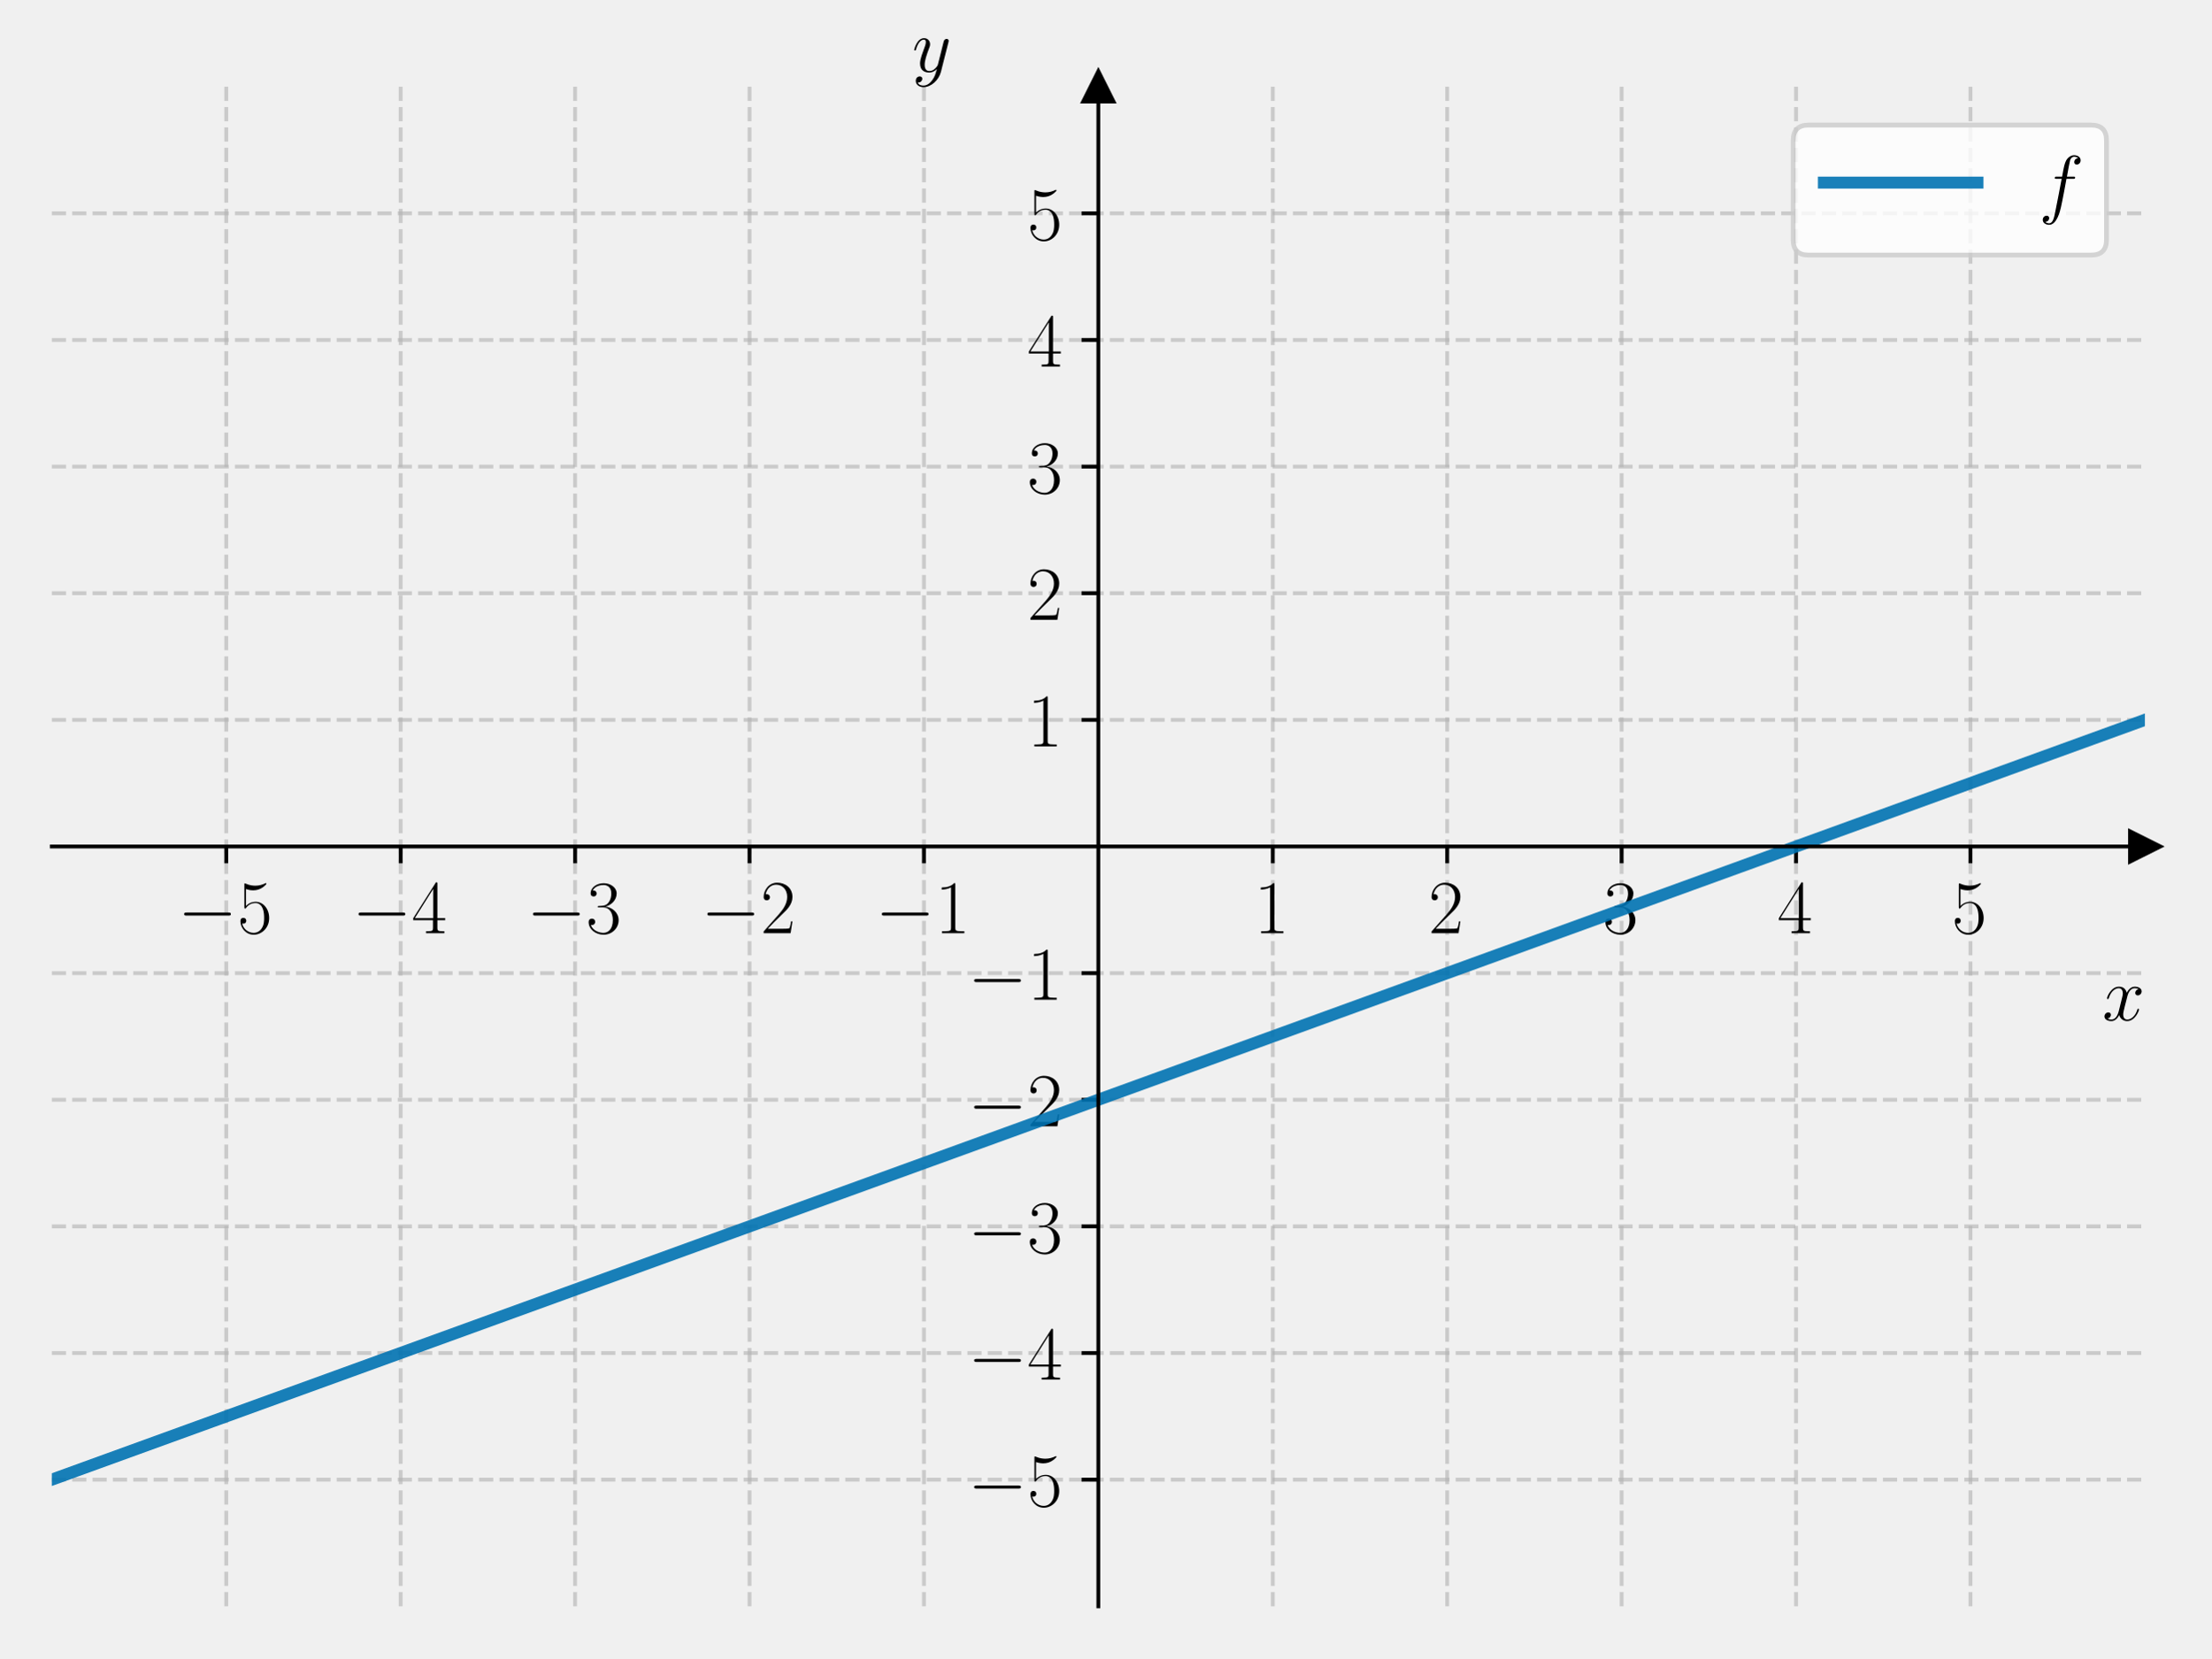
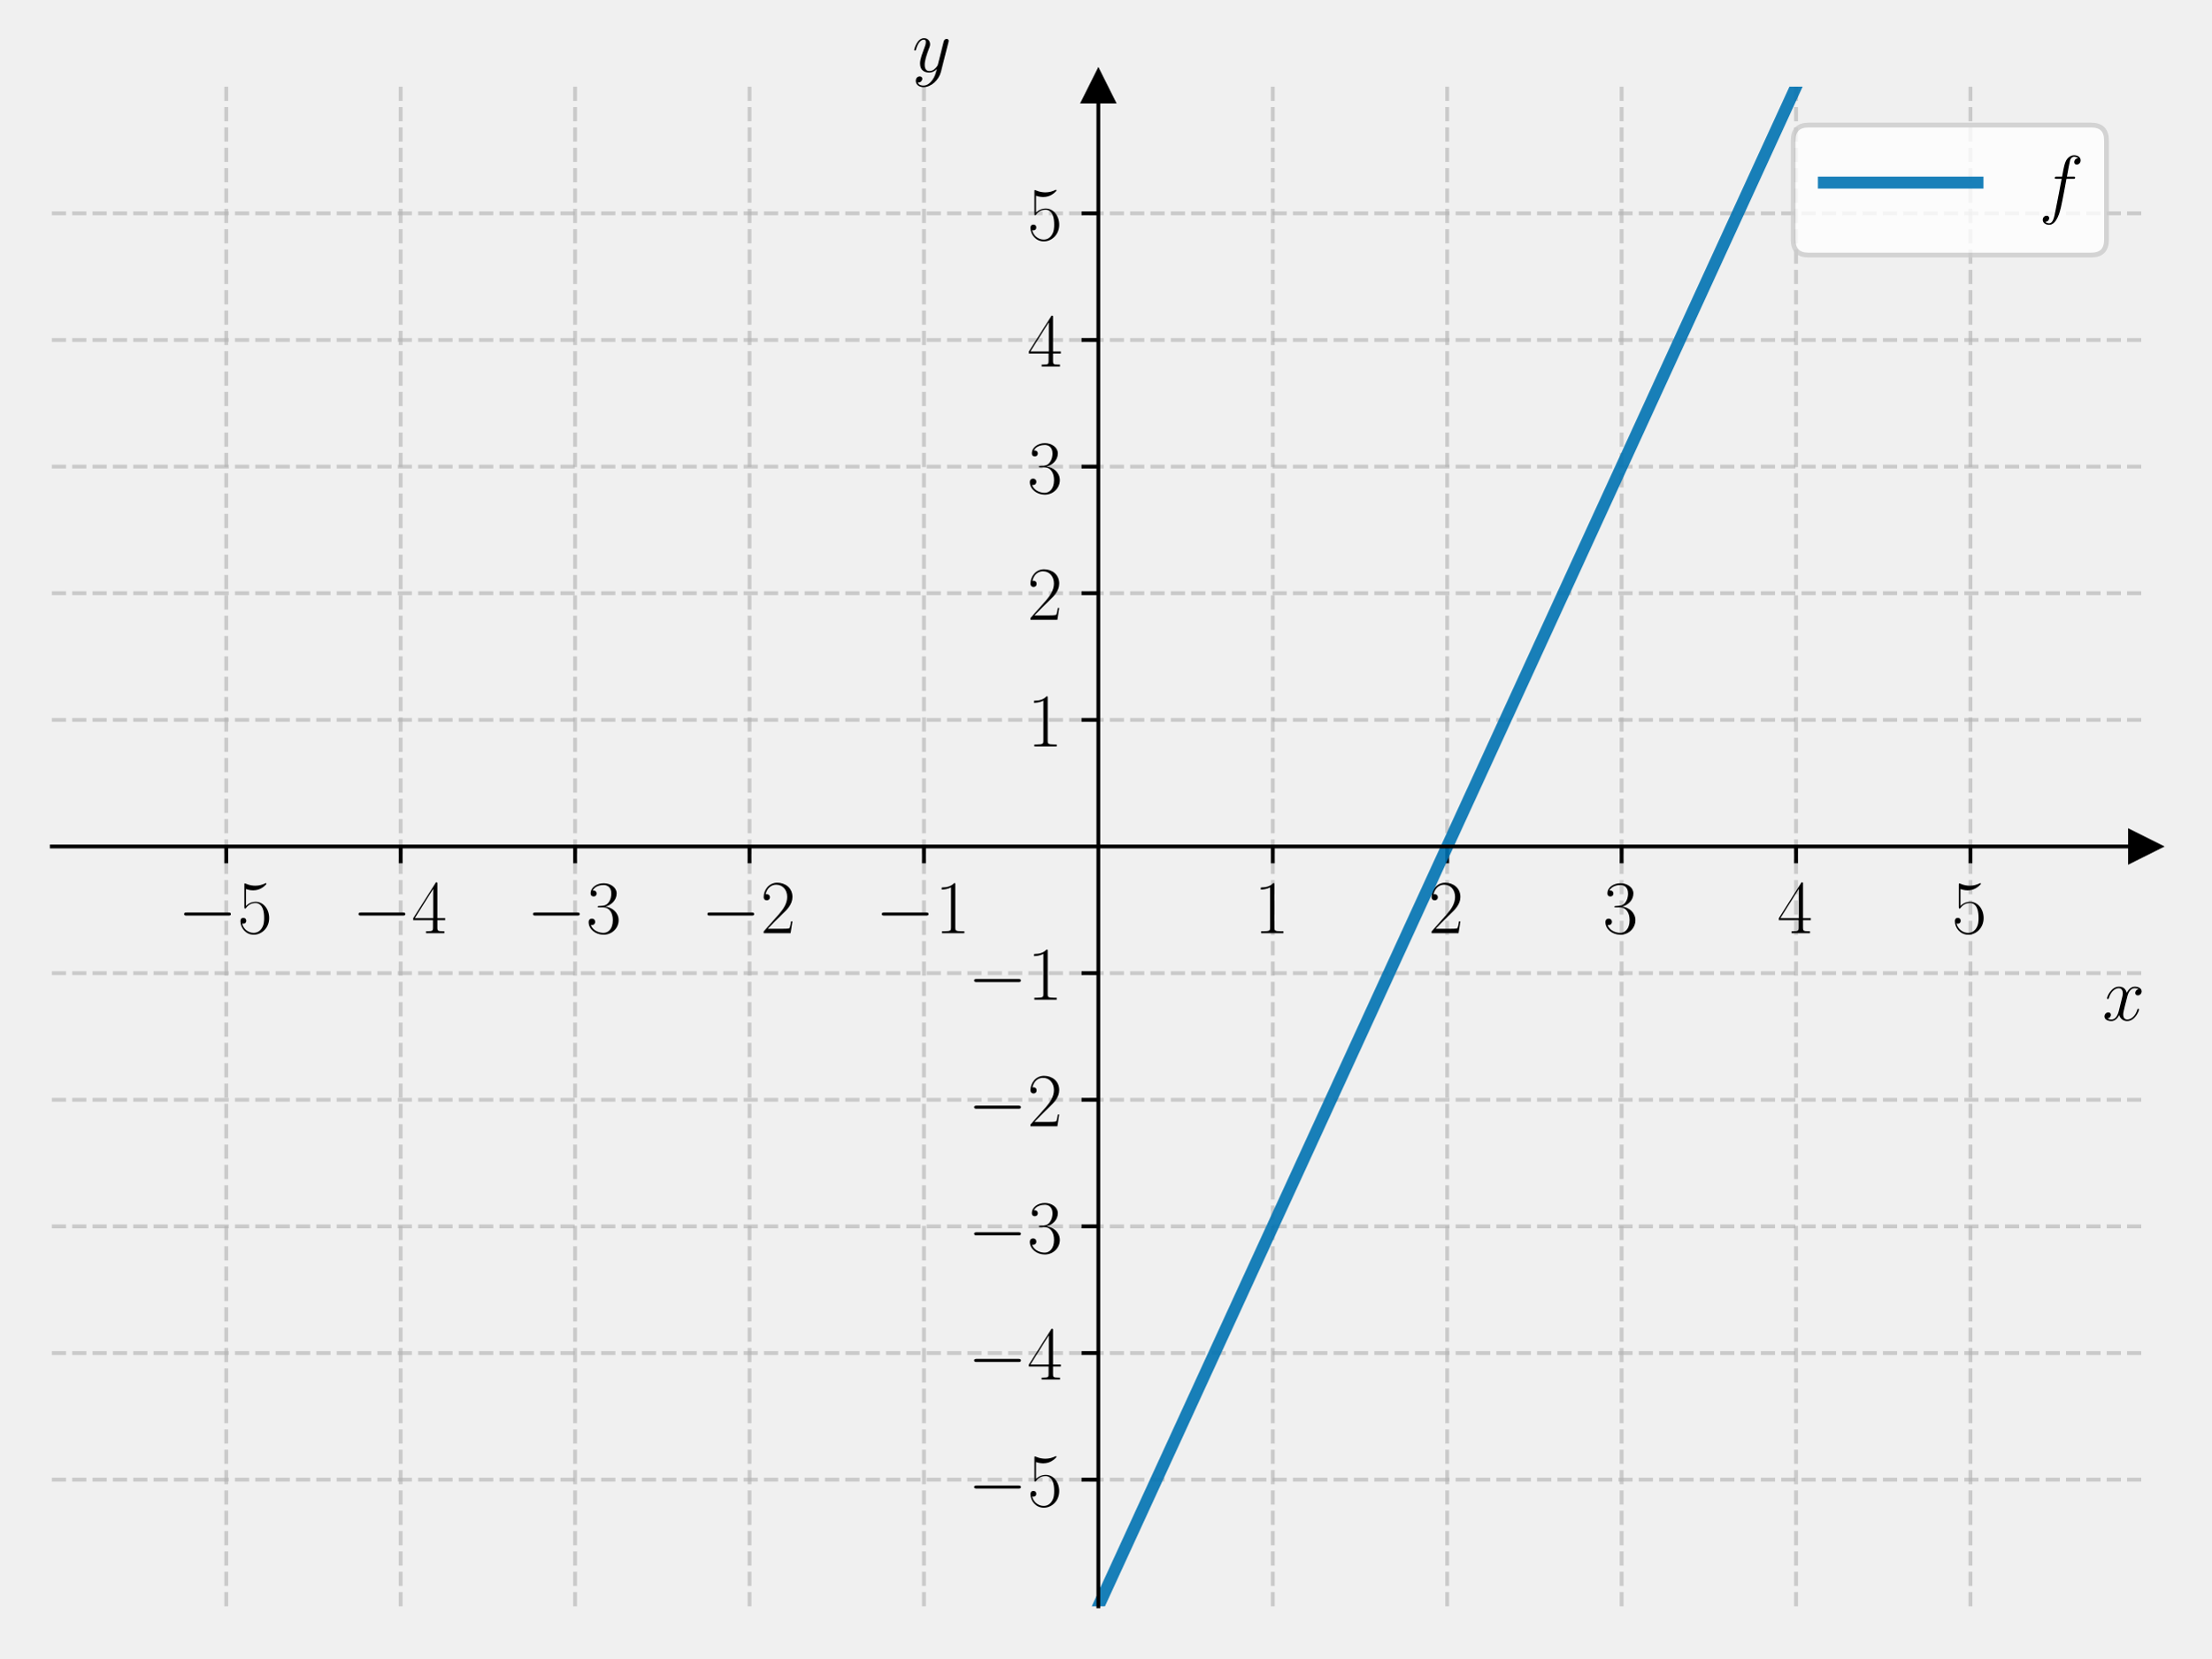
<svg xmlns="http://www.w3.org/2000/svg" xmlns:xlink="http://www.w3.org/1999/xlink" width="460.8pt" height="345.6pt" viewBox="0 0 460.8 345.6" version="1.1">
  <defs>
    <style type="text/css">*{stroke-linejoin: round; stroke-linecap: butt}</style>
  </defs>
  <g id="figure_1">
    <g id="patch_1">
      <path d="M 0 345.6  L 460.8 345.6  L 460.8 0  L 0 0  L 0 345.6  z " style="fill: none" />
    </g>
    <g id="axes_1">
      <g id="patch_2">
        <path d="M 10.8 334.8  L 447 334.8  L 447 18.065  L 10.8 18.065  L 10.8 334.8  z " style="fill: none" />
      </g>
      <g id="matplotlib.axis_1">
        <g id="xtick_1">
          <g id="line2d_1">
-             <path d="M 47.15 334.8  L 47.15 18.065  " clip-path="url(#pdb8a4cb806)" style="fill: none; stroke-dasharray: 2.96,1.28; stroke-dashoffset: 0; stroke: #b0b0b0; stroke-opacity: 0.6; stroke-width: 0.8" />
+             <path d="M 47.15 334.8  L 47.15 18.065  " clip-path="url(#pf5b45773c3)" style="fill: none; stroke-dasharray: 2.96,1.28; stroke-dashoffset: 0; stroke: #b0b0b0; stroke-opacity: 0.6; stroke-width: 0.8" />
          </g>
          <g id="line2d_2">
            <defs>
-               <path id="me871920479" d="M 0 0  L 0 3.5  " style="stroke: #000000; stroke-width: 0.8" />
+               <path id="m335a15e3e9" d="M 0 0  L 0 3.5  " style="stroke: #000000; stroke-width: 0.8" />
            </defs>
            <g>
-               <use xlink:href="#me871920479" x="47.15" y="176.432" style="stroke: #000000; stroke-width: 0.8" />
+               <use xlink:href="#m335a15e3e9" x="47.15" y="176.432" style="stroke: #000000; stroke-width: 0.8" />
            </g>
          </g>
          <g id="text_1">
            <g transform="translate(37.04901 194.5019) scale(0.16 -0.16)">
              <defs>
                <path id="CMSY10-0" d="M 4218 1472  C 4326 1472 4442 1472 4442 1600  C 4442 1728 4326 1728 4218 1728  L 755 1728  C 646 1728 531 1728 531 1600  C 531 1472 646 1472 755 1472  L 4218 1472  z " transform="scale(0.015625)" />
                <path id="CMR17-35" d="M 730 3692  C 794 3666 1056 3584 1325 3584  C 1920 3584 2246 3911 2432 4100  C 2432 4157 2432 4192 2394 4192  C 2387 4192 2374 4192 2323 4163  C 2099 4058 1837 3973 1517 3973  C 1325 3973 1037 3999 723 4139  C 653 4171 640 4171 634 4171  C 602 4171 595 4164 595 4037  L 595 2203  C 595 2089 595 2057 659 2057  C 691 2057 704 2070 736 2114  C 941 2401 1222 2522 1542 2522  C 1766 2522 2246 2382 2246 1289  C 2246 1085 2246 715 2054 421  C 1894 159 1645 25 1370 25  C 947 25 518 320 403 814  C 429 807 480 795 506 795  C 589 795 749 840 749 1038  C 749 1210 627 1280 506 1280  C 358 1280 262 1190 262 1011  C 262 454 704 -128 1382 -128  C 2042 -128 2669 440 2669 1264  C 2669 2030 2170 2624 1549 2624  C 1222 2624 947 2503 730 2274  L 730 3692  z " transform="scale(0.015625)" />
              </defs>
              <use xlink:href="#CMSY10-0" transform="scale(0.996264)" />
              <use xlink:href="#CMR17-35" transform="translate(77.48747 0) scale(0.996264)" />
            </g>
          </g>
        </g>
        <g id="xtick_2">
          <g id="line2d_3">
-             <path d="M 83.5 334.8  L 83.5 18.065  " clip-path="url(#pdb8a4cb806)" style="fill: none; stroke-dasharray: 2.96,1.28; stroke-dashoffset: 0; stroke: #b0b0b0; stroke-opacity: 0.6; stroke-width: 0.8" />
+             <path d="M 83.5 334.8  L 83.5 18.065  " clip-path="url(#pf5b45773c3)" style="fill: none; stroke-dasharray: 2.96,1.28; stroke-dashoffset: 0; stroke: #b0b0b0; stroke-opacity: 0.6; stroke-width: 0.8" />
          </g>
          <g id="line2d_4">
            <g>
-               <use xlink:href="#me871920479" x="83.5" y="176.432" style="stroke: #000000; stroke-width: 0.8" />
+               <use xlink:href="#m335a15e3e9" x="83.5" y="176.432" style="stroke: #000000; stroke-width: 0.8" />
            </g>
          </g>
          <g id="text_2">
            <g transform="translate(73.39901 194.5019) scale(0.16 -0.16)">
              <defs>
                <path id="CMR17-34" d="M 2150 4122  C 2150 4256 2144 4256 2029 4256  L 128 1254  L 128 1088  L 1779 1088  L 1779 457  C 1779 224 1766 160 1318 160  L 1197 160  L 1197 0  C 1402 0 1747 0 1965 0  C 2182 0 2528 0 2733 0  L 2733 160  L 2611 160  C 2163 160 2150 224 2150 457  L 2150 1088  L 2803 1088  L 2803 1254  L 2150 1254  L 2150 4122  z M 1798 3703  L 1798 1254  L 256 1254  L 1798 3703  z " transform="scale(0.015625)" />
              </defs>
              <use xlink:href="#CMSY10-0" transform="scale(0.996264)" />
              <use xlink:href="#CMR17-34" transform="translate(77.48747 0) scale(0.996264)" />
            </g>
          </g>
        </g>
        <g id="xtick_3">
          <g id="line2d_5">
-             <path d="M 119.85 334.8  L 119.85 18.065  " clip-path="url(#pdb8a4cb806)" style="fill: none; stroke-dasharray: 2.96,1.28; stroke-dashoffset: 0; stroke: #b0b0b0; stroke-opacity: 0.6; stroke-width: 0.8" />
+             <path d="M 119.85 334.8  L 119.85 18.065  " clip-path="url(#pf5b45773c3)" style="fill: none; stroke-dasharray: 2.96,1.28; stroke-dashoffset: 0; stroke: #b0b0b0; stroke-opacity: 0.6; stroke-width: 0.8" />
          </g>
          <g id="line2d_6">
            <g>
-               <use xlink:href="#me871920479" x="119.85" y="176.432" style="stroke: #000000; stroke-width: 0.8" />
+               <use xlink:href="#m335a15e3e9" x="119.85" y="176.432" style="stroke: #000000; stroke-width: 0.8" />
            </g>
          </g>
          <g id="text_3">
            <g transform="translate(109.749 194.5019) scale(0.16 -0.16)">
              <defs>
                <path id="CMR17-33" d="M 1414 2157  C 1984 2157 2234 1662 2234 1090  C 2234 320 1824 25 1453 25  C 1114 25 563 194 390 693  C 422 680 454 680 486 680  C 640 680 755 782 755 948  C 755 1133 614 1216 486 1216  C 378 1216 211 1165 211 926  C 211 335 787 -128 1466 -128  C 2176 -128 2720 430 2720 1085  C 2720 1707 2208 2157 1600 2227  C 2086 2328 2554 2756 2554 3329  C 2554 3820 2048 4179 1472 4179  C 890 4179 378 3829 378 3329  C 378 3110 544 3072 627 3072  C 762 3072 877 3155 877 3321  C 877 3486 762 3569 627 3569  C 602 3569 570 3569 544 3557  C 730 3959 1235 4032 1459 4032  C 1683 4032 2106 3925 2106 3320  C 2106 3143 2080 2828 1862 2550  C 1670 2304 1453 2304 1242 2284  C 1210 2284 1062 2269 1037 2269  C 992 2263 966 2257 966 2208  C 966 2163 973 2157 1101 2157  L 1414 2157  z " transform="scale(0.015625)" />
              </defs>
              <use xlink:href="#CMSY10-0" transform="scale(0.996264)" />
              <use xlink:href="#CMR17-33" transform="translate(77.48747 0) scale(0.996264)" />
            </g>
          </g>
        </g>
        <g id="xtick_4">
          <g id="line2d_7">
-             <path d="M 156.2 334.8  L 156.2 18.065  " clip-path="url(#pdb8a4cb806)" style="fill: none; stroke-dasharray: 2.96,1.28; stroke-dashoffset: 0; stroke: #b0b0b0; stroke-opacity: 0.6; stroke-width: 0.8" />
+             <path d="M 156.2 334.8  L 156.2 18.065  " clip-path="url(#pf5b45773c3)" style="fill: none; stroke-dasharray: 2.96,1.28; stroke-dashoffset: 0; stroke: #b0b0b0; stroke-opacity: 0.6; stroke-width: 0.8" />
          </g>
          <g id="line2d_8">
            <g>
-               <use xlink:href="#me871920479" x="156.2" y="176.432" style="stroke: #000000; stroke-width: 0.8" />
+               <use xlink:href="#m335a15e3e9" x="156.2" y="176.432" style="stroke: #000000; stroke-width: 0.8" />
            </g>
          </g>
          <g id="text_4">
            <g transform="translate(146.099 194.5019) scale(0.16 -0.16)">
              <defs>
                <path id="CMR17-32" d="M 2669 989  L 2554 989  C 2490 536 2438 459 2413 420  C 2381 369 1920 369 1830 369  L 602 369  C 832 619 1280 1072 1824 1597  C 2214 1967 2669 2402 2669 3035  C 2669 3790 2067 4224 1395 4224  C 691 4224 262 3604 262 3030  C 262 2780 448 2748 525 2748  C 589 2748 781 2787 781 3010  C 781 3207 614 3264 525 3264  C 486 3264 448 3258 422 3245  C 544 3790 915 4058 1306 4058  C 1862 4058 2227 3617 2227 3035  C 2227 2479 1901 2000 1536 1584  L 262 146  L 262 0  L 2515 0  L 2669 989  z " transform="scale(0.015625)" />
              </defs>
              <use xlink:href="#CMSY10-0" transform="scale(0.996264)" />
              <use xlink:href="#CMR17-32" transform="translate(77.48747 0) scale(0.996264)" />
            </g>
          </g>
        </g>
        <g id="xtick_5">
          <g id="line2d_9">
-             <path d="M 192.55 334.8  L 192.55 18.065  " clip-path="url(#pdb8a4cb806)" style="fill: none; stroke-dasharray: 2.96,1.28; stroke-dashoffset: 0; stroke: #b0b0b0; stroke-opacity: 0.6; stroke-width: 0.8" />
+             <path d="M 192.55 334.8  L 192.55 18.065  " clip-path="url(#pf5b45773c3)" style="fill: none; stroke-dasharray: 2.96,1.28; stroke-dashoffset: 0; stroke: #b0b0b0; stroke-opacity: 0.6; stroke-width: 0.8" />
          </g>
          <g id="line2d_10">
            <g>
-               <use xlink:href="#me871920479" x="192.55" y="176.432" style="stroke: #000000; stroke-width: 0.8" />
+               <use xlink:href="#m335a15e3e9" x="192.55" y="176.432" style="stroke: #000000; stroke-width: 0.8" />
            </g>
          </g>
          <g id="text_5">
            <g transform="translate(182.449 194.5019) scale(0.16 -0.16)">
              <defs>
                <path id="CMR17-31" d="M 1702 4058  C 1702 4192 1696 4192 1606 4192  C 1357 3916 979 3827 621 3827  C 602 3827 570 3827 563 3808  C 557 3795 557 3782 557 3648  C 755 3648 1088 3686 1344 3839  L 1344 461  C 1344 236 1331 160 781 160  L 589 160  L 589 0  C 896 0 1216 0 1523 0  C 1830 0 2150 0 2458 0  L 2458 160  L 2266 160  C 1715 160 1702 230 1702 458  L 1702 4058  z " transform="scale(0.015625)" />
              </defs>
              <use xlink:href="#CMSY10-0" transform="scale(0.996264)" />
              <use xlink:href="#CMR17-31" transform="translate(77.48747 0) scale(0.996264)" />
            </g>
          </g>
        </g>
        <g id="xtick_6">
          <g id="line2d_11">
-             <path d="M 265.25 334.8  L 265.25 18.065  " clip-path="url(#pdb8a4cb806)" style="fill: none; stroke-dasharray: 2.96,1.28; stroke-dashoffset: 0; stroke: #b0b0b0; stroke-opacity: 0.6; stroke-width: 0.8" />
+             <path d="M 265.25 334.8  L 265.25 18.065  " clip-path="url(#pf5b45773c3)" style="fill: none; stroke-dasharray: 2.96,1.28; stroke-dashoffset: 0; stroke: #b0b0b0; stroke-opacity: 0.6; stroke-width: 0.8" />
          </g>
          <g id="line2d_12">
            <g>
-               <use xlink:href="#me871920479" x="265.25" y="176.432" style="stroke: #000000; stroke-width: 0.8" />
+               <use xlink:href="#m335a15e3e9" x="265.25" y="176.432" style="stroke: #000000; stroke-width: 0.8" />
            </g>
          </g>
          <g id="text_6">
            <g transform="translate(261.348 194.5019) scale(0.16 -0.16)">
              <use xlink:href="#CMR17-31" transform="scale(0.996264)" />
            </g>
          </g>
        </g>
        <g id="xtick_7">
          <g id="line2d_13">
-             <path d="M 301.6 334.8  L 301.6 18.065  " clip-path="url(#pdb8a4cb806)" style="fill: none; stroke-dasharray: 2.96,1.28; stroke-dashoffset: 0; stroke: #b0b0b0; stroke-opacity: 0.6; stroke-width: 0.8" />
+             <path d="M 301.6 334.8  L 301.6 18.065  " clip-path="url(#pf5b45773c3)" style="fill: none; stroke-dasharray: 2.96,1.28; stroke-dashoffset: 0; stroke: #b0b0b0; stroke-opacity: 0.6; stroke-width: 0.8" />
          </g>
          <g id="line2d_14">
            <g>
-               <use xlink:href="#me871920479" x="301.6" y="176.432" style="stroke: #000000; stroke-width: 0.8" />
+               <use xlink:href="#m335a15e3e9" x="301.6" y="176.432" style="stroke: #000000; stroke-width: 0.8" />
            </g>
          </g>
          <g id="text_7">
            <g transform="translate(297.698 194.5019) scale(0.16 -0.16)">
              <use xlink:href="#CMR17-32" transform="scale(0.996264)" />
            </g>
          </g>
        </g>
        <g id="xtick_8">
          <g id="line2d_15">
-             <path d="M 337.95 334.8  L 337.95 18.065  " clip-path="url(#pdb8a4cb806)" style="fill: none; stroke-dasharray: 2.96,1.28; stroke-dashoffset: 0; stroke: #b0b0b0; stroke-opacity: 0.6; stroke-width: 0.8" />
+             <path d="M 337.95 334.8  L 337.95 18.065  " clip-path="url(#pf5b45773c3)" style="fill: none; stroke-dasharray: 2.96,1.28; stroke-dashoffset: 0; stroke: #b0b0b0; stroke-opacity: 0.6; stroke-width: 0.8" />
          </g>
          <g id="line2d_16">
            <g>
-               <use xlink:href="#me871920479" x="337.95" y="176.432" style="stroke: #000000; stroke-width: 0.8" />
+               <use xlink:href="#m335a15e3e9" x="337.95" y="176.432" style="stroke: #000000; stroke-width: 0.8" />
            </g>
          </g>
          <g id="text_8">
            <g transform="translate(334.048 194.5019) scale(0.16 -0.16)">
              <use xlink:href="#CMR17-33" transform="scale(0.996264)" />
            </g>
          </g>
        </g>
        <g id="xtick_9">
          <g id="line2d_17">
-             <path d="M 374.3 334.8  L 374.3 18.065  " clip-path="url(#pdb8a4cb806)" style="fill: none; stroke-dasharray: 2.96,1.28; stroke-dashoffset: 0; stroke: #b0b0b0; stroke-opacity: 0.6; stroke-width: 0.8" />
+             <path d="M 374.3 334.8  L 374.3 18.065  " clip-path="url(#pf5b45773c3)" style="fill: none; stroke-dasharray: 2.96,1.28; stroke-dashoffset: 0; stroke: #b0b0b0; stroke-opacity: 0.6; stroke-width: 0.8" />
          </g>
          <g id="line2d_18">
            <g>
-               <use xlink:href="#me871920479" x="374.3" y="176.432" style="stroke: #000000; stroke-width: 0.8" />
+               <use xlink:href="#m335a15e3e9" x="374.3" y="176.432" style="stroke: #000000; stroke-width: 0.8" />
            </g>
          </g>
          <g id="text_9">
            <g transform="translate(370.398 194.5019) scale(0.16 -0.16)">
              <use xlink:href="#CMR17-34" transform="scale(0.996264)" />
            </g>
          </g>
        </g>
        <g id="xtick_10">
          <g id="line2d_19">
-             <path d="M 410.65 334.8  L 410.65 18.065  " clip-path="url(#pdb8a4cb806)" style="fill: none; stroke-dasharray: 2.96,1.28; stroke-dashoffset: 0; stroke: #b0b0b0; stroke-opacity: 0.6; stroke-width: 0.8" />
+             <path d="M 410.65 334.8  L 410.65 18.065  " clip-path="url(#pf5b45773c3)" style="fill: none; stroke-dasharray: 2.96,1.28; stroke-dashoffset: 0; stroke: #b0b0b0; stroke-opacity: 0.6; stroke-width: 0.8" />
          </g>
          <g id="line2d_20">
            <g>
-               <use xlink:href="#me871920479" x="410.65" y="176.432" style="stroke: #000000; stroke-width: 0.8" />
+               <use xlink:href="#m335a15e3e9" x="410.65" y="176.432" style="stroke: #000000; stroke-width: 0.8" />
            </g>
          </g>
          <g id="text_10">
            <g transform="translate(406.748 194.5019) scale(0.16 -0.16)">
              <use xlink:href="#CMR17-35" transform="scale(0.996264)" />
            </g>
          </g>
        </g>
        <g id="text_11">
          <g transform="translate(438.1306 212.6709) scale(0.16 -0.16)">
            <defs>
              <path id="CMMI12-78" d="M 3034 2606  C 2829 2567 2752 2414 2752 2293  C 2752 2139 2874 2088 2963 2088  C 3155 2088 3290 2254 3290 2427  C 3290 2695 2982 2816 2714 2816  C 2323 2816 2106 2433 2048 2312  C 1901 2816 1504 2816 1389 2816  C 736 2816 390 1980 390 1839  C 390 1814 416 1782 461 1782  C 512 1782 525 1820 538 1846  C 755 2555 1184 2689 1370 2689  C 1658 2689 1715 2420 1715 2267  C 1715 2127 1677 1980 1600 1673  L 1382 798  C 1286 415 1101 64 762 64  C 730 64 570 64 435 147  C 666 192 717 383 717 460  C 717 588 621 664 499 664  C 346 664 179 530 179 326  C 179 57 480 -64 755 -64  C 1062 -64 1280 179 1414 441  C 1517 64 1837 -64 2074 -64  C 2726 -64 3072 773 3072 913  C 3072 945 3046 971 3008 971  C 2950 971 2944 939 2925 888  C 2752 326 2381 64 2093 64  C 1869 64 1747 230 1747 492  C 1747 632 1773 734 1875 1156  L 2099 2024  C 2195 2408 2413 2689 2707 2689  C 2720 2689 2899 2689 3034 2606  z " transform="scale(0.015625)" />
            </defs>
            <use xlink:href="#CMMI12-78" transform="scale(0.996264)" />
          </g>
        </g>
      </g>
      <g id="matplotlib.axis_2">
        <g id="ytick_1">
          <g id="line2d_21">
-             <path d="M 10.8 308.405  L 447 308.405  " clip-path="url(#pdb8a4cb806)" style="fill: none; stroke-dasharray: 2.96,1.28; stroke-dashoffset: 0; stroke: #b0b0b0; stroke-opacity: 0.6; stroke-width: 0.8" />
+             <path d="M 10.8 308.405  L 447 308.405  " clip-path="url(#pf5b45773c3)" style="fill: none; stroke-dasharray: 2.96,1.28; stroke-dashoffset: 0; stroke: #b0b0b0; stroke-opacity: 0.6; stroke-width: 0.8" />
          </g>
          <g id="line2d_22">
            <defs>
-               <path id="mdefe5b6f48" d="M 0 0  L -3.5 0  " style="stroke: #000000; stroke-width: 0.8" />
+               <path id="m1dcb895557" d="M 0 0  L -3.5 0  " style="stroke: #000000; stroke-width: 0.8" />
            </defs>
            <g>
-               <use xlink:href="#mdefe5b6f48" x="228.9" y="308.405" style="stroke: #000000; stroke-width: 0.8" />
+               <use xlink:href="#m1dcb895557" x="228.9" y="308.405" style="stroke: #000000; stroke-width: 0.8" />
            </g>
          </g>
          <g id="text_12">
            <g transform="translate(201.698 313.9402) scale(0.16 -0.16)">
              <use xlink:href="#CMSY10-0" transform="scale(0.996264)" />
              <use xlink:href="#CMR17-35" transform="translate(77.48747 0) scale(0.996264)" />
            </g>
          </g>
        </g>
        <g id="ytick_2">
          <g id="line2d_23">
-             <path d="M 10.8 282.011  L 447 282.011  " clip-path="url(#pdb8a4cb806)" style="fill: none; stroke-dasharray: 2.96,1.28; stroke-dashoffset: 0; stroke: #b0b0b0; stroke-opacity: 0.6; stroke-width: 0.8" />
+             <path d="M 10.8 282.011  L 447 282.011  " clip-path="url(#pf5b45773c3)" style="fill: none; stroke-dasharray: 2.96,1.28; stroke-dashoffset: 0; stroke: #b0b0b0; stroke-opacity: 0.6; stroke-width: 0.8" />
          </g>
          <g id="line2d_24">
            <g>
-               <use xlink:href="#mdefe5b6f48" x="228.9" y="282.011" style="stroke: #000000; stroke-width: 0.8" />
+               <use xlink:href="#m1dcb895557" x="228.9" y="282.011" style="stroke: #000000; stroke-width: 0.8" />
            </g>
          </g>
          <g id="text_13">
            <g transform="translate(201.698 287.5455) scale(0.16 -0.16)">
              <use xlink:href="#CMSY10-0" transform="scale(0.996264)" />
              <use xlink:href="#CMR17-34" transform="translate(77.48747 0) scale(0.996264)" />
            </g>
          </g>
        </g>
        <g id="ytick_3">
          <g id="line2d_25">
-             <path d="M 10.8 255.616  L 447 255.616  " clip-path="url(#pdb8a4cb806)" style="fill: none; stroke-dasharray: 2.96,1.28; stroke-dashoffset: 0; stroke: #b0b0b0; stroke-opacity: 0.6; stroke-width: 0.8" />
+             <path d="M 10.8 255.616  L 447 255.616  " clip-path="url(#pf5b45773c3)" style="fill: none; stroke-dasharray: 2.96,1.28; stroke-dashoffset: 0; stroke: #b0b0b0; stroke-opacity: 0.6; stroke-width: 0.8" />
          </g>
          <g id="line2d_26">
            <g>
-               <use xlink:href="#mdefe5b6f48" x="228.9" y="255.616" style="stroke: #000000; stroke-width: 0.8" />
+               <use xlink:href="#m1dcb895557" x="228.9" y="255.616" style="stroke: #000000; stroke-width: 0.8" />
            </g>
          </g>
          <g id="text_14">
            <g transform="translate(201.698 261.1509) scale(0.16 -0.16)">
              <use xlink:href="#CMSY10-0" transform="scale(0.996264)" />
              <use xlink:href="#CMR17-33" transform="translate(77.48747 0) scale(0.996264)" />
            </g>
          </g>
        </g>
        <g id="ytick_4">
          <g id="line2d_27">
-             <path d="M 10.8 229.222  L 447 229.222  " clip-path="url(#pdb8a4cb806)" style="fill: none; stroke-dasharray: 2.96,1.28; stroke-dashoffset: 0; stroke: #b0b0b0; stroke-opacity: 0.6; stroke-width: 0.8" />
+             <path d="M 10.8 229.222  L 447 229.222  " clip-path="url(#pf5b45773c3)" style="fill: none; stroke-dasharray: 2.96,1.28; stroke-dashoffset: 0; stroke: #b0b0b0; stroke-opacity: 0.6; stroke-width: 0.8" />
          </g>
          <g id="line2d_28">
            <g>
-               <use xlink:href="#mdefe5b6f48" x="228.9" y="229.222" style="stroke: #000000; stroke-width: 0.8" />
+               <use xlink:href="#m1dcb895557" x="228.9" y="229.222" style="stroke: #000000; stroke-width: 0.8" />
            </g>
          </g>
          <g id="text_15">
            <g transform="translate(201.698 234.7563) scale(0.16 -0.16)">
              <use xlink:href="#CMSY10-0" transform="scale(0.996264)" />
              <use xlink:href="#CMR17-32" transform="translate(77.48747 0) scale(0.996264)" />
            </g>
          </g>
        </g>
        <g id="ytick_5">
          <g id="line2d_29">
-             <path d="M 10.8 202.827  L 447 202.827  " clip-path="url(#pdb8a4cb806)" style="fill: none; stroke-dasharray: 2.96,1.28; stroke-dashoffset: 0; stroke: #b0b0b0; stroke-opacity: 0.6; stroke-width: 0.8" />
+             <path d="M 10.8 202.827  L 447 202.827  " clip-path="url(#pf5b45773c3)" style="fill: none; stroke-dasharray: 2.96,1.28; stroke-dashoffset: 0; stroke: #b0b0b0; stroke-opacity: 0.6; stroke-width: 0.8" />
          </g>
          <g id="line2d_30">
            <g>
-               <use xlink:href="#mdefe5b6f48" x="228.9" y="202.827" style="stroke: #000000; stroke-width: 0.8" />
+               <use xlink:href="#m1dcb895557" x="228.9" y="202.827" style="stroke: #000000; stroke-width: 0.8" />
            </g>
          </g>
          <g id="text_16">
            <g transform="translate(201.698 208.3617) scale(0.16 -0.16)">
              <use xlink:href="#CMSY10-0" transform="scale(0.996264)" />
              <use xlink:href="#CMR17-31" transform="translate(77.48747 0) scale(0.996264)" />
            </g>
          </g>
        </g>
        <g id="ytick_6">
          <g id="line2d_31">
-             <path d="M 10.8 150.038  L 447 150.038  " clip-path="url(#pdb8a4cb806)" style="fill: none; stroke-dasharray: 2.96,1.28; stroke-dashoffset: 0; stroke: #b0b0b0; stroke-opacity: 0.6; stroke-width: 0.8" />
+             <path d="M 10.8 150.038  L 447 150.038  " clip-path="url(#pf5b45773c3)" style="fill: none; stroke-dasharray: 2.96,1.28; stroke-dashoffset: 0; stroke: #b0b0b0; stroke-opacity: 0.6; stroke-width: 0.8" />
          </g>
          <g id="line2d_32">
            <g>
-               <use xlink:href="#mdefe5b6f48" x="228.9" y="150.038" style="stroke: #000000; stroke-width: 0.8" />
+               <use xlink:href="#m1dcb895557" x="228.9" y="150.038" style="stroke: #000000; stroke-width: 0.8" />
            </g>
          </g>
          <g id="text_17">
            <g transform="translate(214.096 155.5724) scale(0.16 -0.16)">
              <use xlink:href="#CMR17-31" transform="scale(0.996264)" />
            </g>
          </g>
        </g>
        <g id="ytick_7">
          <g id="line2d_33">
-             <path d="M 10.8 123.643  L 447 123.643  " clip-path="url(#pdb8a4cb806)" style="fill: none; stroke-dasharray: 2.96,1.28; stroke-dashoffset: 0; stroke: #b0b0b0; stroke-opacity: 0.6; stroke-width: 0.8" />
+             <path d="M 10.8 123.643  L 447 123.643  " clip-path="url(#pf5b45773c3)" style="fill: none; stroke-dasharray: 2.96,1.28; stroke-dashoffset: 0; stroke: #b0b0b0; stroke-opacity: 0.6; stroke-width: 0.8" />
          </g>
          <g id="line2d_34">
            <g>
-               <use xlink:href="#mdefe5b6f48" x="228.9" y="123.643" style="stroke: #000000; stroke-width: 0.8" />
+               <use xlink:href="#m1dcb895557" x="228.9" y="123.643" style="stroke: #000000; stroke-width: 0.8" />
            </g>
          </g>
          <g id="text_18">
            <g transform="translate(214.096 129.1778) scale(0.16 -0.16)">
              <use xlink:href="#CMR17-32" transform="scale(0.996264)" />
            </g>
          </g>
        </g>
        <g id="ytick_8">
          <g id="line2d_35">
-             <path d="M 10.8 97.248  L 447 97.248  " clip-path="url(#pdb8a4cb806)" style="fill: none; stroke-dasharray: 2.96,1.28; stroke-dashoffset: 0; stroke: #b0b0b0; stroke-opacity: 0.6; stroke-width: 0.8" />
+             <path d="M 10.8 97.248  L 447 97.248  " clip-path="url(#pf5b45773c3)" style="fill: none; stroke-dasharray: 2.96,1.28; stroke-dashoffset: 0; stroke: #b0b0b0; stroke-opacity: 0.6; stroke-width: 0.8" />
          </g>
          <g id="line2d_36">
            <g>
-               <use xlink:href="#mdefe5b6f48" x="228.9" y="97.248" style="stroke: #000000; stroke-width: 0.8" />
+               <use xlink:href="#m1dcb895557" x="228.9" y="97.248" style="stroke: #000000; stroke-width: 0.8" />
            </g>
          </g>
          <g id="text_19">
            <g transform="translate(214.096 102.7832) scale(0.16 -0.16)">
              <use xlink:href="#CMR17-33" transform="scale(0.996264)" />
            </g>
          </g>
        </g>
        <g id="ytick_9">
          <g id="line2d_37">
-             <path d="M 10.8 70.854  L 447 70.854  " clip-path="url(#pdb8a4cb806)" style="fill: none; stroke-dasharray: 2.96,1.28; stroke-dashoffset: 0; stroke: #b0b0b0; stroke-opacity: 0.6; stroke-width: 0.8" />
+             <path d="M 10.8 70.854  L 447 70.854  " clip-path="url(#pf5b45773c3)" style="fill: none; stroke-dasharray: 2.96,1.28; stroke-dashoffset: 0; stroke: #b0b0b0; stroke-opacity: 0.6; stroke-width: 0.8" />
          </g>
          <g id="line2d_38">
            <g>
-               <use xlink:href="#mdefe5b6f48" x="228.9" y="70.854" style="stroke: #000000; stroke-width: 0.8" />
+               <use xlink:href="#m1dcb895557" x="228.9" y="70.854" style="stroke: #000000; stroke-width: 0.8" />
            </g>
          </g>
          <g id="text_20">
            <g transform="translate(214.096 76.38857) scale(0.16 -0.16)">
              <use xlink:href="#CMR17-34" transform="scale(0.996264)" />
            </g>
          </g>
        </g>
        <g id="ytick_10">
          <g id="line2d_39">
-             <path d="M 10.8 44.459  L 447 44.459  " clip-path="url(#pdb8a4cb806)" style="fill: none; stroke-dasharray: 2.96,1.28; stroke-dashoffset: 0; stroke: #b0b0b0; stroke-opacity: 0.6; stroke-width: 0.8" />
+             <path d="M 10.8 44.459  L 447 44.459  " clip-path="url(#pf5b45773c3)" style="fill: none; stroke-dasharray: 2.96,1.28; stroke-dashoffset: 0; stroke: #b0b0b0; stroke-opacity: 0.6; stroke-width: 0.8" />
          </g>
          <g id="line2d_40">
            <g>
-               <use xlink:href="#mdefe5b6f48" x="228.9" y="44.459" style="stroke: #000000; stroke-width: 0.8" />
+               <use xlink:href="#m1dcb895557" x="228.9" y="44.459" style="stroke: #000000; stroke-width: 0.8" />
            </g>
          </g>
          <g id="text_21">
            <g transform="translate(214.096 49.99395) scale(0.16 -0.16)">
              <use xlink:href="#CMR17-35" transform="scale(0.996264)" />
            </g>
          </g>
        </g>
        <g id="text_22">
          <g transform="translate(190.0877 14.96506) scale(0.16 -0.16)">
            <defs>
              <path id="CMMI12-79" d="M 1683 -700  C 1510 -939 1261 -1152 947 -1152  C 870 -1152 563 -1152 467 -889  C 486 -895 518 -895 531 -895  C 723 -895 851 -729 851 -582  C 851 -435 730 -384 634 -384  C 531 -384 307 -458 307 -759  C 307 -1071 582 -1286 947 -1286  C 1587 -1286 2234 -700 2413 6  L 3040 2485  C 3046 2517 3059 2556 3059 2594  C 3059 2689 2982 2753 2886 2753  C 2829 2753 2694 2727 2643 2535  L 2170 658  C 2138 543 2138 530 2086 460  C 1958 281 1747 64 1440 64  C 1082 64 1050 415 1050 588  C 1050 952 1222 1443 1395 1903  C 1466 2088 1504 2178 1504 2305  C 1504 2574 1312 2816 998 2816  C 410 2816 173 1890 173 1839  C 173 1814 198 1782 243 1782  C 301 1782 307 1807 333 1897  C 486 2433 730 2689 979 2689  C 1037 2689 1146 2689 1146 2478  C 1146 2312 1075 2127 979 1884  C 666 1047 666 837 666 683  C 666 77 1101 -64 1421 -64  C 1606 -64 1837 -6 2061 230  L 2067 224  C 1971 -147 1907 -392 1683 -700  z " transform="scale(0.015625)" />
            </defs>
            <use xlink:href="#CMMI12-79" transform="scale(0.996264)" />
          </g>
        </g>
      </g>
      <g id="line2d_41">
        <defs>
-           <path id="m772834be06" d="M 3 0  L -3 -3  L -3 3  z " style="stroke: #000000; stroke-linejoin: miter" />
+           <path id="me75c0a654c" d="M 3 0  L -3 -3  L -3 3  z " style="stroke: #000000; stroke-linejoin: miter" />
        </defs>
        <g>
-           <use xlink:href="#m772834be06" x="447" y="176.432" style="stroke: #000000; stroke-linejoin: miter" />
+           <use xlink:href="#me75c0a654c" x="447" y="176.432" style="stroke: #000000; stroke-linejoin: miter" />
        </g>
      </g>
      <g id="line2d_42">
        <defs>
-           <path id="mec1632e50b" d="M 0 -3  L -3 3  L 3 3  z " style="stroke: #000000; stroke-linejoin: miter" />
+           <path id="m21cbab643d" d="M 0 -3  L -3 3  L 3 3  z " style="stroke: #000000; stroke-linejoin: miter" />
        </defs>
        <g>
-           <use xlink:href="#mec1632e50b" x="228.9" y="18.065" style="stroke: #000000; stroke-linejoin: miter" />
+           <use xlink:href="#m21cbab643d" x="228.9" y="18.065" style="stroke: #000000; stroke-linejoin: miter" />
        </g>
      </g>
      <g id="line2d_43">
-         <path d="M 10.8 308.405  L 447 150.038  L 447 150.038  " clip-path="url(#pdb8a4cb806)" style="fill: none; stroke: #0072b2; stroke-opacity: 0.9; stroke-width: 2.5; stroke-linecap: square" />
+         <path d="M 223.483 346.6  L 383.052 -1  L 383.052 -1  " clip-path="url(#pf5b45773c3)" style="fill: none; stroke: #0072b2; stroke-opacity: 0.9; stroke-width: 2.5; stroke-linecap: square" />
      </g>
      <g id="patch_3">
        <path d="M 228.9 334.8  L 228.9 18.065  " style="fill: none; stroke: #000000; stroke-width: 0.8; stroke-linejoin: miter; stroke-linecap: square" />
      </g>
      <g id="patch_4">
        <path d="M 447 334.8  L 447 18.065  " style="fill: none" />
      </g>
      <g id="patch_5">
        <path d="M 10.8 176.432  L 447 176.432  " style="fill: none; stroke: #000000; stroke-width: 0.8; stroke-linejoin: miter; stroke-linecap: square" />
      </g>
      <g id="patch_6">
        <path d="M 10.8 18.065  L 447 18.065  " style="fill: none" />
      </g>
      <g id="legend_1">
        <g id="patch_7">
          <path d="M 376.907 53.164  L 435.8 53.164  Q 439 53.164 439 49.964  L 439 29.265  Q 439 26.065 435.8 26.065  L 376.907 26.065  Q 373.707 26.065 373.707 29.265  L 373.707 49.964  Q 373.707 53.164 376.907 53.164  z " style="fill: #ffffff; opacity: 0.8; stroke: #cccccc; stroke-linejoin: miter" />
        </g>
        <g id="line2d_44">
          <path d="M 380.107 38.065  L 396.107 38.065  L 412.107 38.065  " style="fill: none; stroke: #0072b2; stroke-opacity: 0.9; stroke-width: 2.5; stroke-linecap: square" />
        </g>
        <g id="text_23">
          <g transform="translate(424.9067 43.66453) scale(0.16 -0.16)">
            <defs>
              <path id="CMMI12-66" d="M 2854 2566  C 2982 2566 3034 2566 3034 2688  C 3034 2752 2982 2752 2867 2752  L 2349 2752  C 2470 3429 2560 3897 2611 4107  C 2650 4265 2784 4416 2950 4416  C 3085 4416 3219 4358 3283 4298  C 3034 4272 2957 4082 2957 3969  C 2957 3837 3053 3759 3174 3759  C 3302 3759 3494 3870 3494 4119  C 3494 4393 3226 4544 2944 4544  C 2669 4544 2400 4334 2272 4078  C 2157 3848 2093 3611 1946 2752  L 1517 2752  C 1395 2752 1331 2752 1331 2637  C 1331 2566 1370 2566 1498 2566  L 1907 2566  C 1792 1976 1530 542 1382 -137  C 1274 -689 1178 -1152 858 -1152  C 838 -1152 653 -1152 538 -1031  C 864 -1005 864 -726 864 -720  C 864 -593 768 -517 646 -517  C 518 -517 326 -625 326 -867  C 326 -1140 608 -1280 858 -1280  C 1510 -1280 1779 -118 1850 199  C 1965 688 2278 2376 2310 2566  L 2854 2566  z " transform="scale(0.015625)" />
            </defs>
            <use xlink:href="#CMMI12-66" transform="scale(0.996264)" />
          </g>
        </g>
      </g>
    </g>
  </g>
  <defs>
-     <clipPath id="pdb8a4cb806">
+     <clipPath id="pf5b45773c3">
      <rect x="10.8" y="18.065" width="436.2" height="316.735" />
    </clipPath>
  </defs>
</svg>
